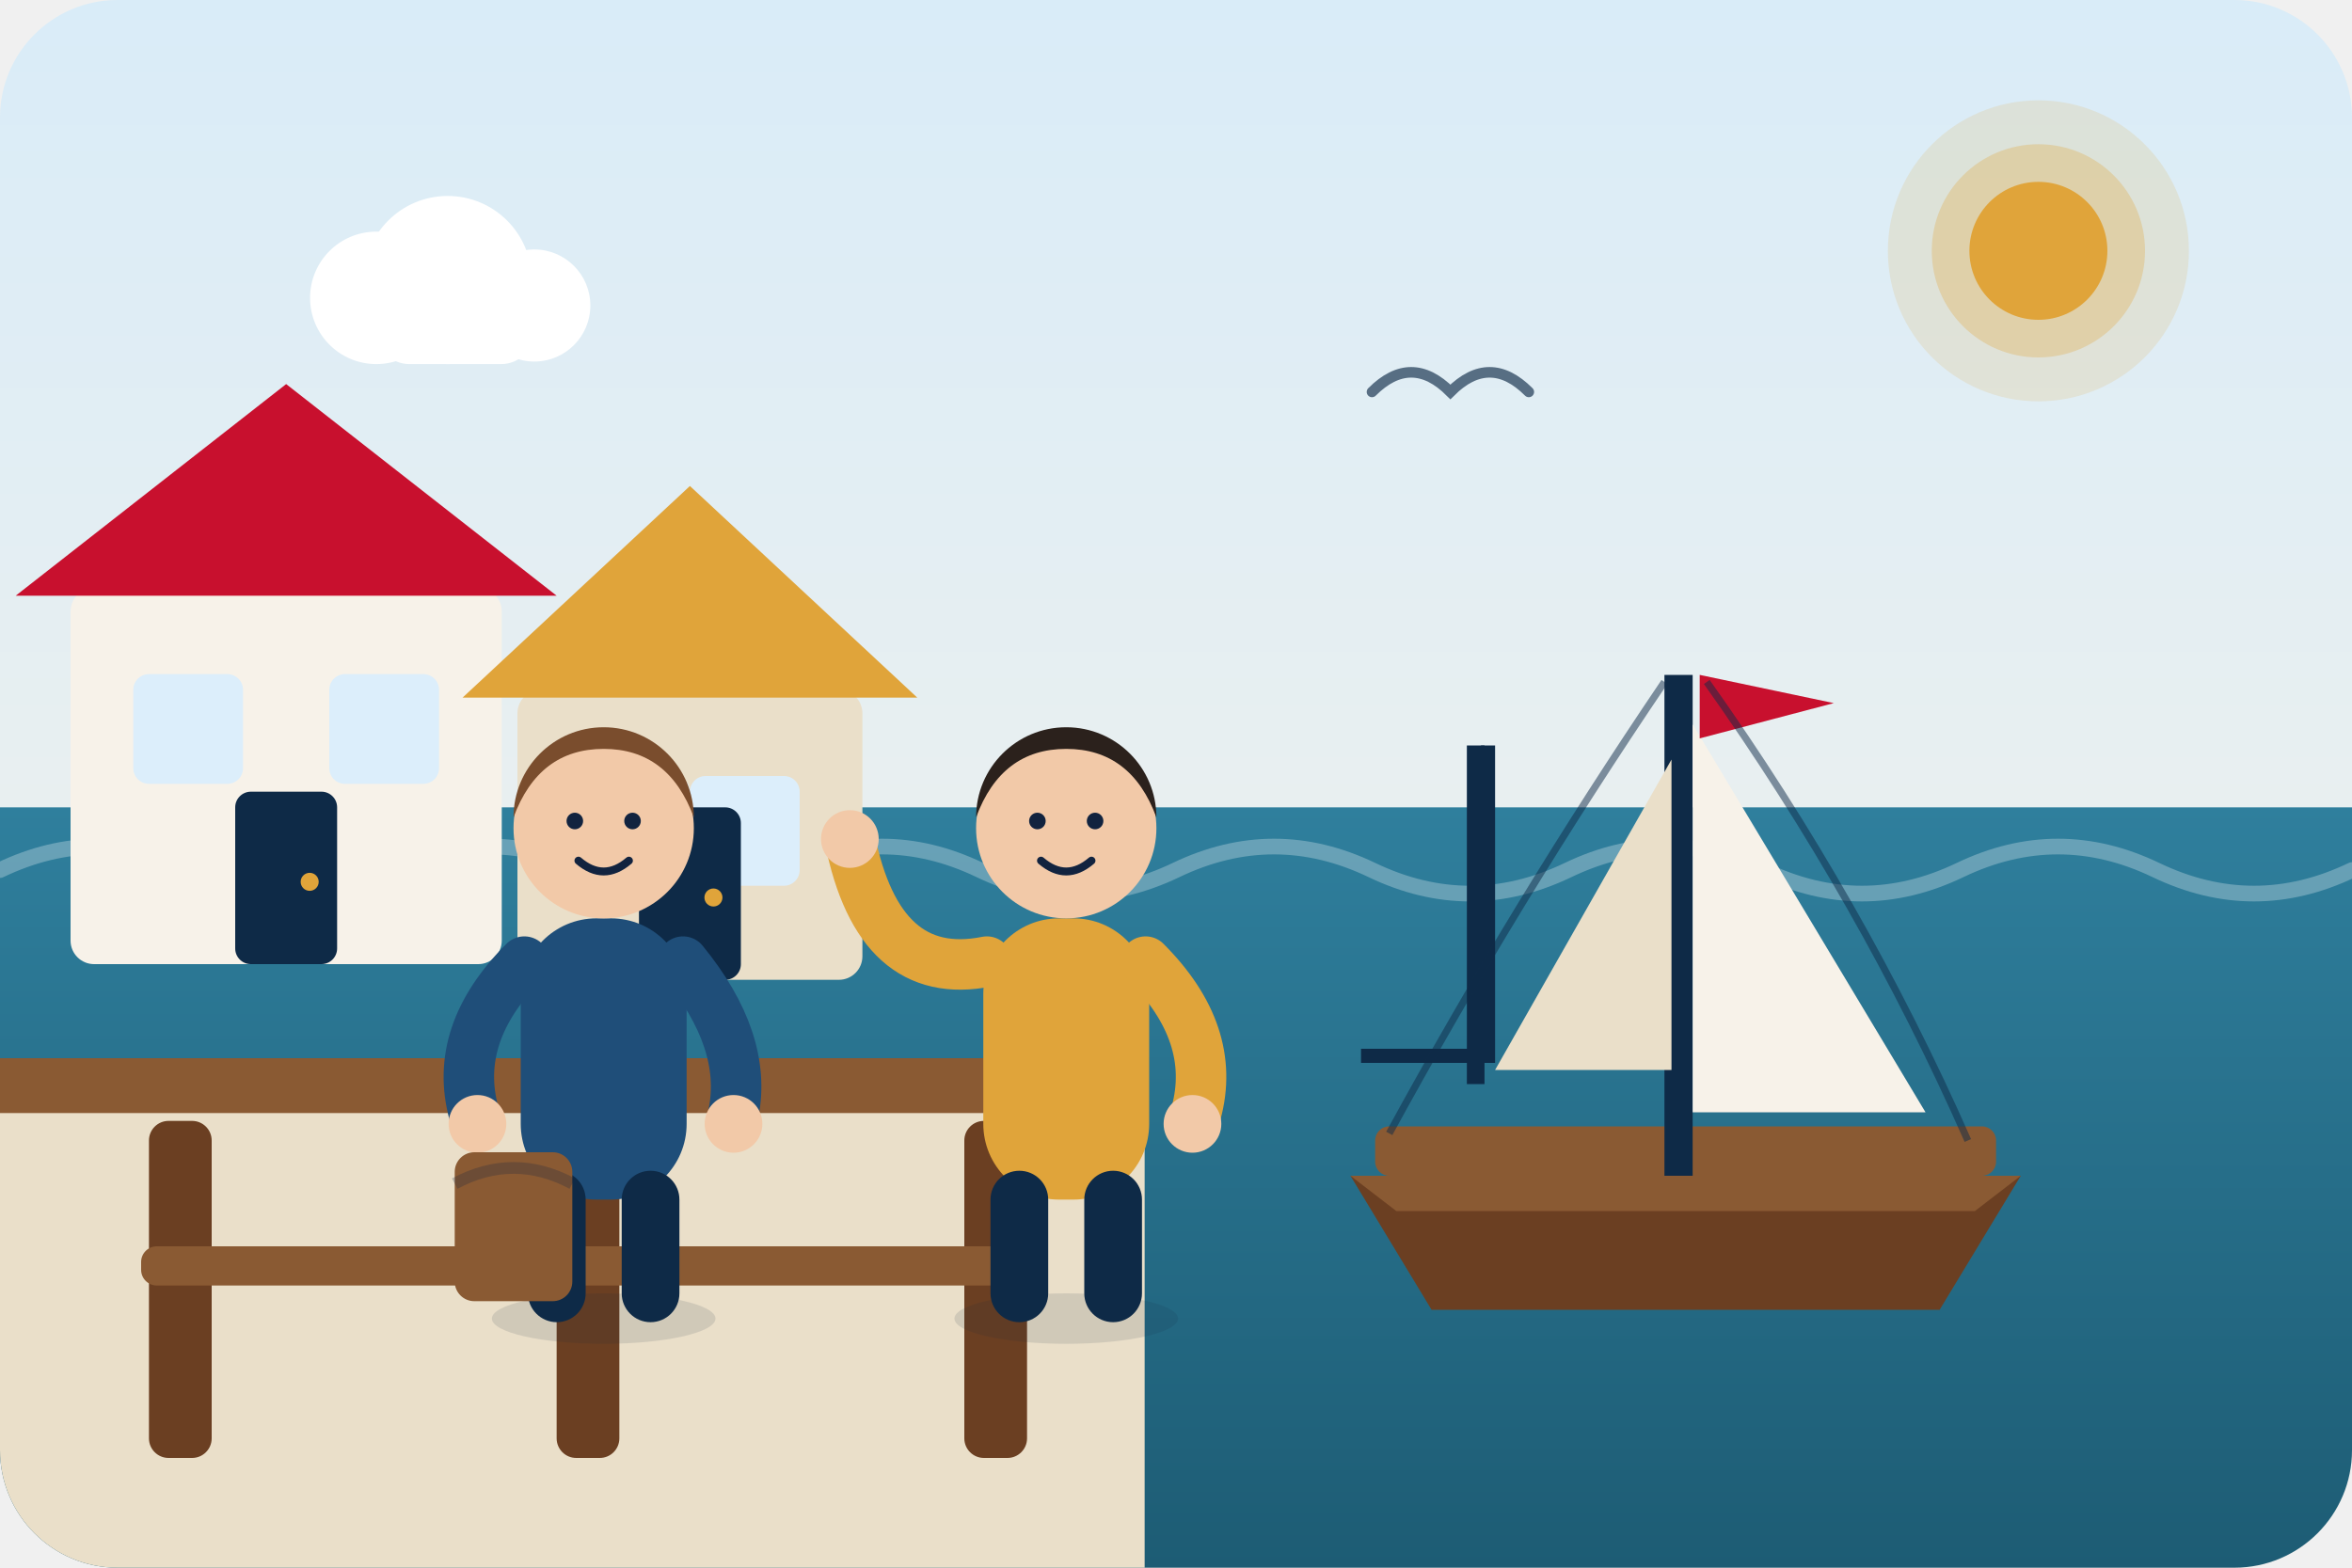
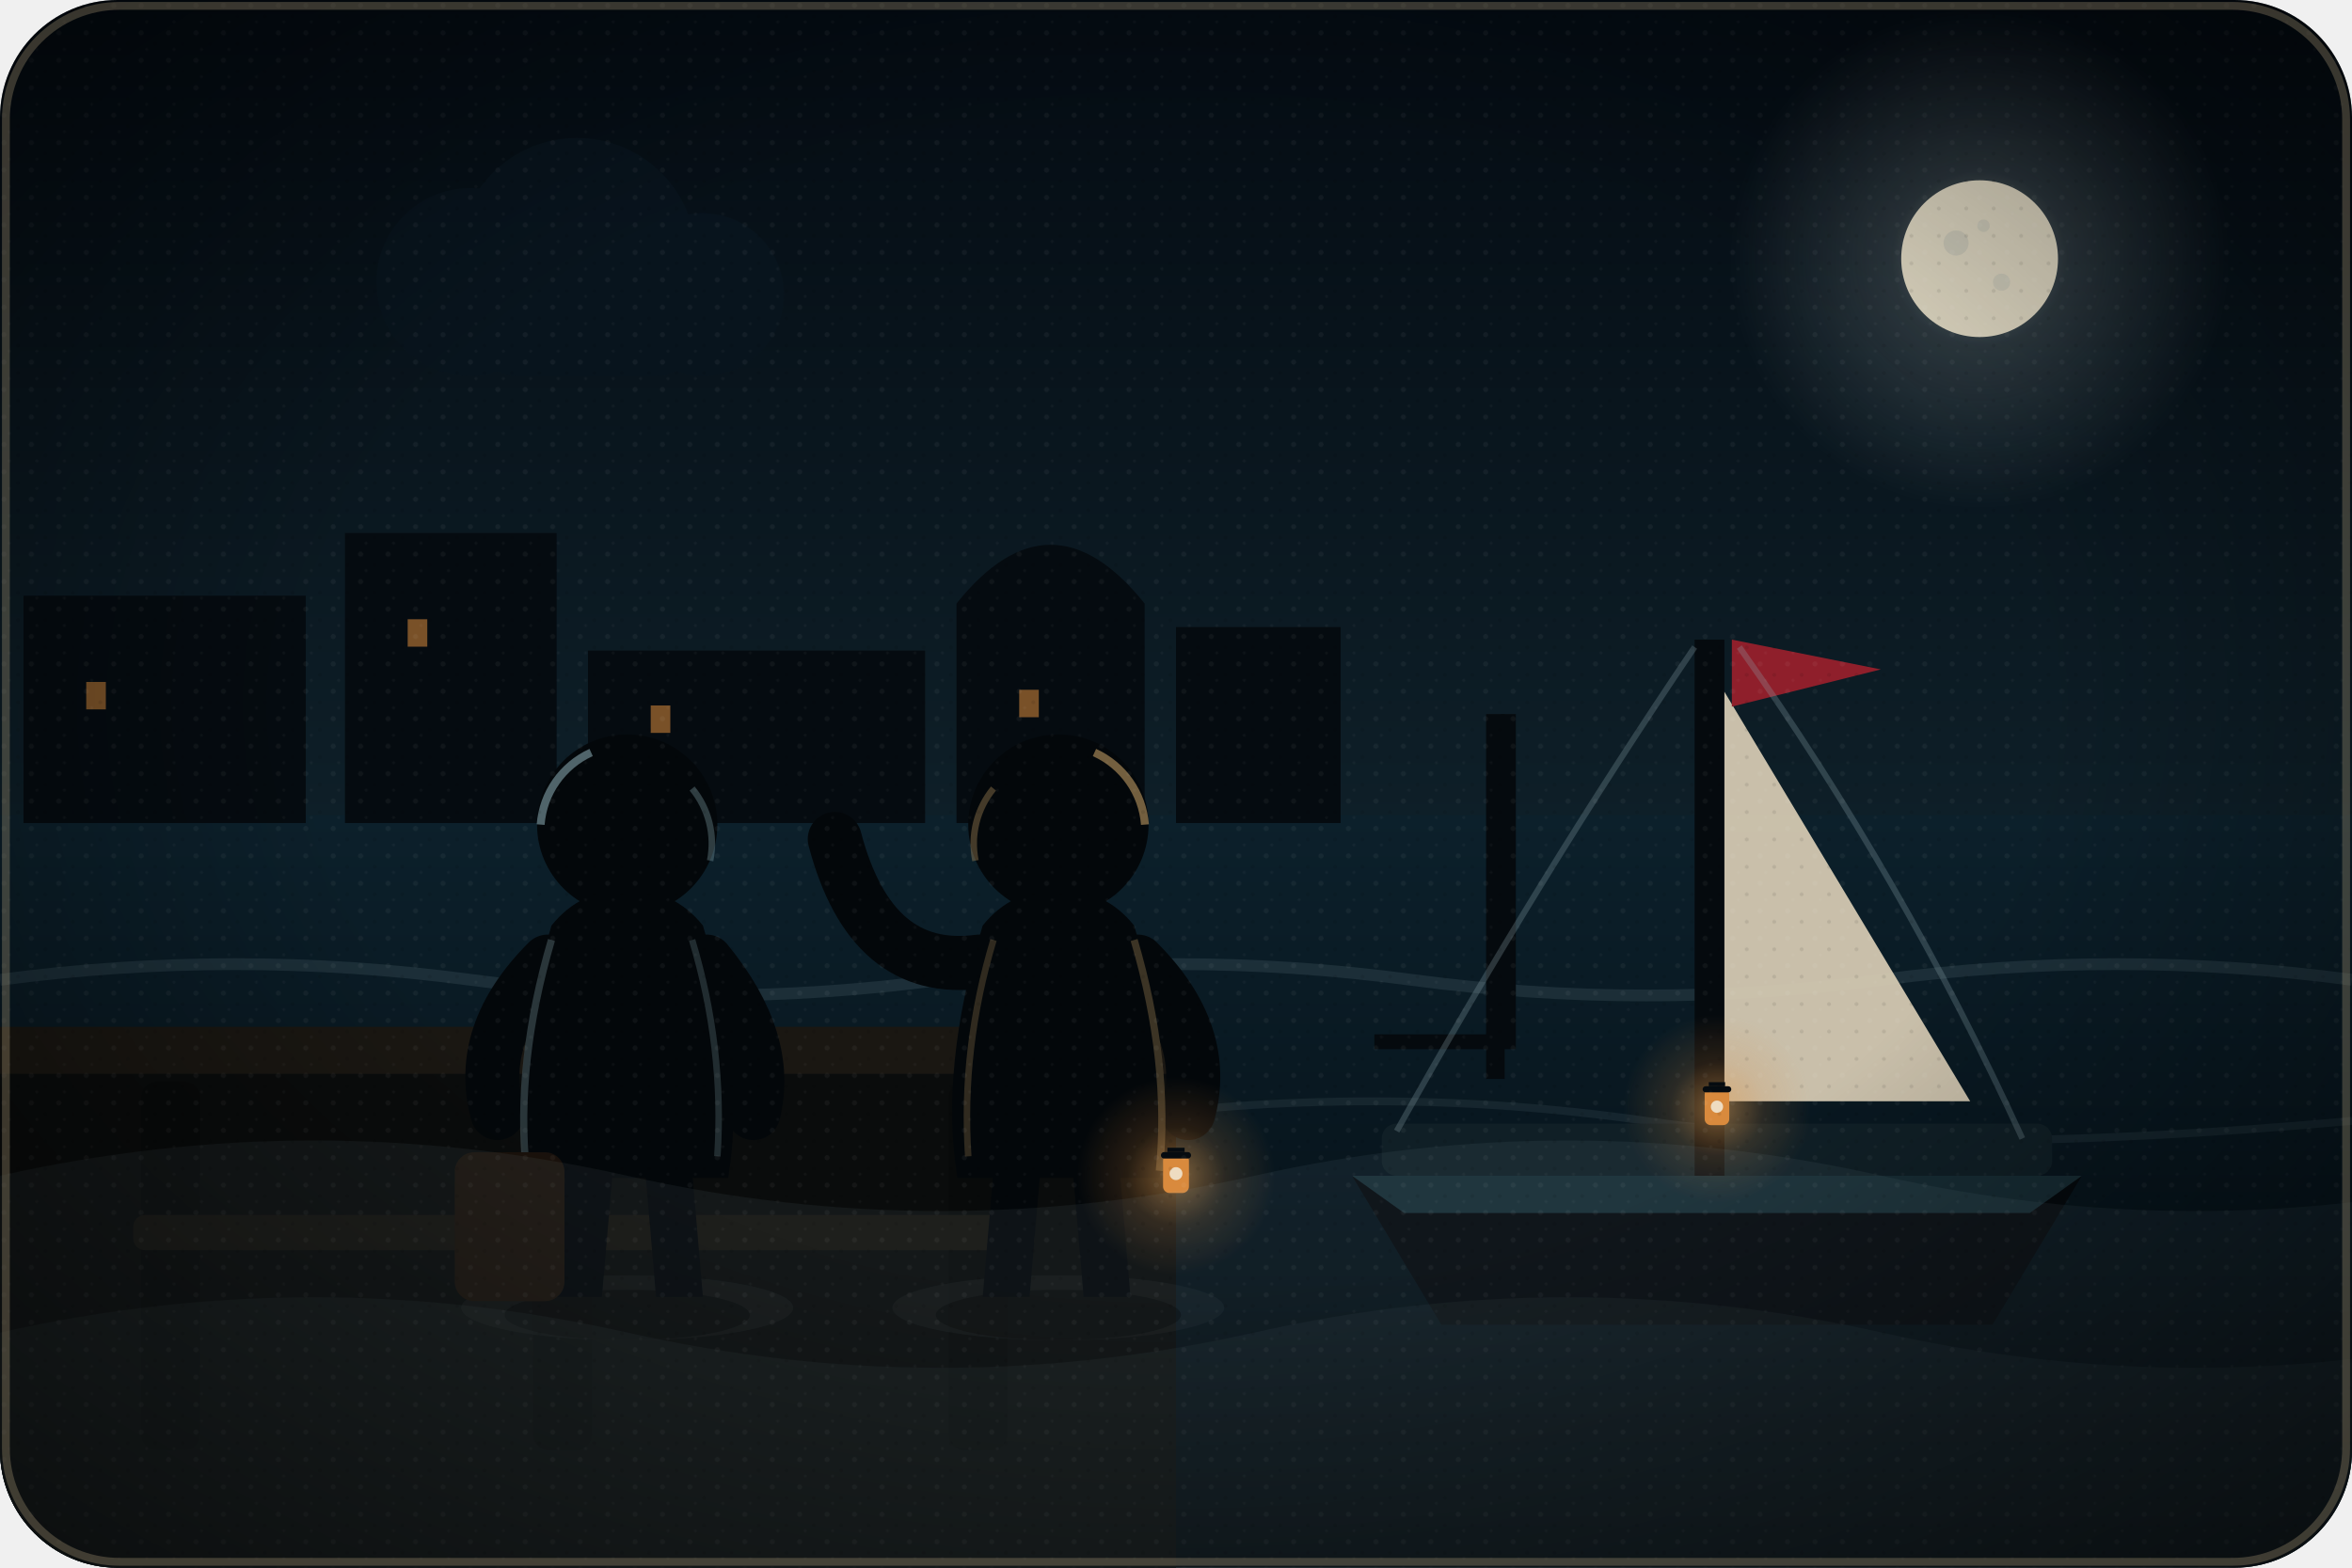
<svg xmlns="http://www.w3.org/2000/svg" viewBox="0 0 600 400" role="img" aria-labelledby="title">
  <defs>
    <linearGradient id="bg" x1="0" y1="0" x2="0" y2="1">
-       <stop offset="0" stop-color="#d9ecf8" />
-       <stop offset="1" stop-color="#f7f2e9" />
+       <stop offset="0" stop-color="#040b12" />
+       <stop offset="1" stop-color="#17313c" />
    </linearGradient>
    <linearGradient id="sea" x1="0" y1="0" x2="0" y2="1">
-       <stop offset="0" stop-color="#2f7f9d" />
-       <stop offset="1" stop-color="#1d5c74" />
+       <stop offset="0" stop-color="#0c202b" />
+       <stop offset="1" stop-color="#030a0f" />
    </linearGradient>
+     <radialGradient id="moonGlow">
+       <stop offset="0" stop-color="#f2ead8" stop-opacity=".55" />
+       <stop offset=".35" stop-color="#c9d8d9" stop-opacity=".18" />
+       <stop offset="1" stop-color="#c9d8d9" stop-opacity="0" />
+     </radialGradient>
+     <radialGradient id="warm">
+       <stop offset="0" stop-color="#e0a45a" stop-opacity=".55" />
+       <stop offset=".5" stop-color="#d98a3d" stop-opacity=".16" />
+       <stop offset="1" stop-color="#d98a3d" stop-opacity="0" />
+     </radialGradient>
+     <radialGradient id="vig" cx=".5" cy=".45" r=".76">
+       <stop offset=".48" stop-color="#000" stop-opacity="0" />
+       <stop offset="1" stop-color="#000" stop-opacity=".62" />
+     </radialGradient>
+     <pattern id="grain" width="7" height="7" patternUnits="userSpaceOnUse">
+       <circle cx="1" cy="1.4" r=".65" fill="#ffffff" opacity=".055" />
+       <circle cx="4.6" cy="4.2" r=".5" fill="#000000" opacity=".1" />
+       <circle cx="2.4" cy="5.6" r=".4" fill="#ffffff" opacity=".04" />
+     </pattern>
    <clipPath id="round">
      <rect width="600" height="400" rx="30" />
    </clipPath>
  </defs>
  <g clip-path="url(#round)">
    <rect width="600" height="400" fill="url(#bg)" />
-     <g transform="translate(520 64) scale(0.8)">
-       <circle r="48" fill="#e0a43a" opacity=".16" />
-       <circle r="34" fill="#e0a43a" opacity=".3" />
-       <circle r="22" fill="#e0a43a" />
+     <circle cx="505" cy="66" r="64" fill="url(#moonGlow)" />
+     <circle cx="505" cy="66" r="20" fill="#d9d2bd" />
+     <circle cx="499" cy="62" r="3.2" fill="#a9ada5" opacity=".35" />
+     <circle cx="510.6" cy="72" r="2.2" fill="#a9ada5" opacity=".3" />
+     <circle cx="506" cy="57.6" r="1.6" fill="#a9ada5" opacity=".3" />
+     <g transform="translate(120 72) scale(0.8)" fill="#08141d" opacity="0.85">
+       <circle cx="0" cy="0" r="30" />
+       <circle cx="34" cy="-8" r="38" />
+       <circle cx="74" cy="4" r="26" />
+       <rect x="0" y="0" width="74" height="30" rx="15" />
    </g>
-     <g transform="translate(96 76) scale(0.65)" fill="#ffffff">
-       <circle cx="0" cy="0" r="26" />
-       <circle cx="28" cy="-7" r="33" />
-       <circle cx="62" cy="3" r="22" />
-       <rect x="0" y="0" width="62" height="26" rx="13" />
+     <rect x="0" y="208" width="600" height="192" fill="url(#sea)" />
+     <path d="M0 250 q60 -8 120 0 t120 0 t120 0 t120 0 t120 0" fill="none" stroke="#8ba6ad" stroke-width="3" opacity=".14" />
+     <path d="M0 286 q70 -10 140 0 t140 0 t140 0 t180 0" fill="none" stroke="#8ba6ad" stroke-width="2" opacity=".1" />
+     <g fill="#050b10">
+       <rect x="6" y="152" width="72" height="58" />
+       <rect x="88" y="136" width="54" height="74" />
+       <rect x="150" y="166" width="86" height="44" />
+       <path d="M244 154 q24 -30 48 0 v56 h-48 Z" />
+       <rect x="300" y="160" width="42" height="50" />
    </g>
-     <rect x="0" y="206" width="600" height="194" fill="url(#sea)" />
-     <path d="M0 222 q25 -12 50 0 t50 0 t50 0 t50 0 t50 0 t50 0 t50 0 t50 0 t50 0 t50 0 t50 0 t50 0" fill="none" stroke="#ffffff" stroke-width="4" stroke-linecap="round" opacity="0.28" />
-     <rect x="0" y="278" width="292" height="122" fill="#eadfc9" />
-     <rect x="0" y="270" width="292" height="14" fill="#8a5a33" />
-     <rect x="38" y="286" width="16" height="86" rx="5" fill="#6b3f22" />
-     <rect x="142" y="286" width="16" height="86" rx="5" fill="#6b3f22" />
-     <rect x="246" y="286" width="16" height="86" rx="5" fill="#6b3f22" />
-     <rect x="36" y="318" width="226" height="10" rx="4" fill="#8a5a33" />
-     <g>
-       <rect x="18" y="150" width="110" height="96" rx="6" fill="#f7f2e9" />
-       <path d="M4 152 L73 98 L142 152 Z" fill="#c8102e" />
-       <rect x="34" y="172" width="28" height="28" rx="4" fill="#dceefb" />
-       <rect x="84" y="172" width="28" height="28" rx="4" fill="#dceefb" />
-       <rect x="60" y="202" width="26" height="44" rx="4" fill="#0e2a47" />
-       <circle cx="79" cy="225" r="2.3" fill="#e0a43a" />
+     <g fill="#d98a3d" opacity=".55">
+       <rect x="22" y="174" width="5" height="7" />
+       <rect x="104" y="158" width="5" height="7" />
+       <rect x="166" y="180" width="5" height="7" />
+       <rect x="260" y="176" width="5" height="7" />
    </g>
-     <g>
-       <rect x="132" y="176" width="88" height="74" rx="6" fill="#eadfc9" />
-       <path d="M118 178 L176 124 L234 178 Z" fill="#e0a43a" />
-       <rect x="148" y="198" width="28" height="28" rx="4" fill="#dceefb" />
-       <rect x="176" y="198" width="28" height="28" rx="4" fill="#dceefb" />
-       <rect x="163" y="206" width="26" height="44" rx="4" fill="#0e2a47" />
-       <circle cx="182" cy="229" r="2.3" fill="#e0a43a" />
+     <rect x="0" y="270" width="300" height="130" fill="#0a0c0c" />
+     <rect x="0" y="262" width="300" height="12" fill="#1a1712" />
+     <rect x="36" y="276" width="15" height="94" rx="4" fill="#080a0a" />
+     <rect x="136" y="276" width="15" height="94" rx="4" fill="#080a0a" />
+     <rect x="242" y="276" width="15" height="94" rx="4" fill="#080a0a" />
+     <rect x="34" y="310" width="230" height="9" rx="3" fill="#15130f" />
+     <g transform="translate(438 300) scale(0.95) rotate(0)">
+       <path d="M-98 0 L98 0 L74 40 L-74 40 Z" fill="#050a0e" />
+       <path d="M-98 0 L98 0 L84 10 L-84 10 Z" fill="#172c34" />
+       <rect x="-90" y="-14" width="180" height="14" rx="4" fill="#101f26" />
+       <rect x="-6" y="-144" width="8" height="144" fill="#050a0e" />
+       <rect x="-62" y="-124" width="5" height="98" fill="#050a0e" />
+       <path d="M2 -130 L2 -20 L68 -20 Z" fill="#d9cdb5" opacity=".92" />
+       <path d="M-56 -124 L-56 -36 L-92 -36" fill="none" stroke="#050a0e" stroke-width="4" />
+       <path d="M4 -144 L44 -136 L4 -126 Z" fill="#8f1f2b" />
+       <path d="M6 -142 Q50 -80 82 -10" fill="none" stroke="#8ba6ad" stroke-width="1.6" opacity=".28" />
+       <path d="M-6 -142 Q-48 -80 -86 -12" fill="none" stroke="#8ba6ad" stroke-width="1.6" opacity=".28" />
+       <g transform="translate(0 -18) scale(0.55)">
+         <circle r="46" fill="url(#warm)" />
+         <path d="M-4 -12 h8" stroke="#050b10" stroke-width="2" />
+         <rect x="-6" y="-10" width="12" height="18" rx="3" fill="#d98a3d" />
+         <rect x="-7" y="-11" width="14" height="3" rx="1.5" fill="#050b10" />
+         <circle cx="0" cy="-1" r="3" fill="#f2ead8" opacity=".85" />
+       </g>
    </g>
-     <g transform="translate(430 300) scale(0.9) rotate(0)">
-       <path d="M-95 0 L95 0 L72 38 L-72 38 Z" fill="#6b3f22" />
-       <path d="M-95 0 L95 0 L82 10 L-82 10 Z" fill="#8a5a33" />
-       <rect x="-88" y="-14" width="176" height="14" rx="4" fill="#8a5a33" />
-       <rect x="-6" y="-142" width="8" height="142" fill="#0e2a47" />
-       <rect x="-62" y="-122" width="5" height="96" fill="#0e2a47" />
-       <path d="M2 -128 L2 -18 L68 -18 Z" fill="#f7f2e9" />
-       <path d="M-4 -118 L-4 -30 L-54 -30 Z" fill="#eadfc9" />
-       <path d="M-56 -122 L-56 -34 L-92 -34" fill="none" stroke="#0e2a47" stroke-width="4" />
-       <path d="M4 -142 L42 -134 L4 -124 Z" fill="#c8102e" />
-       <path d="M6 -140 Q50 -78 80 -10" fill="none" stroke="#0e2a47" stroke-width="2" opacity=".5" />
-       <path d="M-6 -140 Q-48 -78 -84 -12" fill="none" stroke="#0e2a47" stroke-width="2" opacity=".5" />
+     <g transform="translate(160 330) scale(0.92 0.92)">
+       <ellipse cx="0" cy="4" rx="46" ry="9" fill="#8ba6ad" opacity=".055" />
+       <ellipse cx="0" cy="6" rx="34" ry="7" fill="#000" opacity=".4" />
+       <path d="M-21 -102 q-12 40 -7 70 h56 q5 -30 -7 -70 q-8 -10 -21 -10 q-13 0 -21 10 Z" fill="#03070a" />
+       <path d="M-17 -34 l-3 35 h13 l3 -35 Z" fill="#03070a" />
+       <path d="M5 -34 l3 35 h13 l-3 -35 Z" fill="#03070a" />
+       <path d="M-22 -92 q-20 20 -14 42" fill="none" stroke="#03070a" stroke-width="15" stroke-linecap="round" />
+       <path d="M22 -92 q18 22 13 42" fill="none" stroke="#03070a" stroke-width="15" stroke-linecap="round" />
+       <circle cx="0" cy="-130" r="25" fill="#03070a" />
+       <path d="M-24 -130 A24 24 0 0 1 -10 -150" fill="none" stroke="#8fb0b8" stroke-width="2.2" opacity=".55" />
+       <path d="M18 -140 A24 24 0 0 1 23 -120" fill="none" stroke="#8fb0b8" stroke-width="1.8" opacity=".32" />
+       <path d="M-21 -98 q-10 34 -7 64" fill="none" stroke="#8fb0b8" stroke-width="2" opacity=".28" />
+       <path d="M18 -98 q9 30 7 60" fill="none" stroke="#8fb0b8" stroke-width="1.8" opacity=".22" />
    </g>
-     <g transform="translate(154 330) scale(0.92 0.92)">
-       <ellipse cx="0" cy="7" rx="31" ry="7" fill="#12233f" opacity=".12" />
-       <rect x="-23" y="-104" width="46" height="78" rx="21" fill="#1f4e79" />
-       <rect x="-21" y="-34" width="16" height="42" rx="8" fill="#0e2a47" />
-       <rect x="5" y="-34" width="16" height="42" rx="8" fill="#0e2a47" />
-       <path d="M-22 -92 q-20 20 -14 42" fill="none" stroke="#1f4e79" stroke-width="14" stroke-linecap="round" />
-       <circle cx="-35" cy="-47" r="8" fill="#f2c9a8" />
-       <path d="M22 -92 q18 22 14 42" fill="none" stroke="#1f4e79" stroke-width="14" stroke-linecap="round" />
-       <circle cx="36" cy="-47" r="8" fill="#f2c9a8" />
-       <circle cx="0" cy="-129" r="25" fill="#f2c9a8" />
-       <path d="M-25 -132 a25 25 0 0 1 50 0 q-7 -19 -25 -19 q-18 0 -25 19" fill="#7a4d2d" />
-       <circle cx="-8" cy="-131" r="2.3" fill="#12233f" />
-       <circle cx="8" cy="-131" r="2.3" fill="#12233f" />
-       <path d="M-7 -120 q7 6 14 0" fill="none" stroke="#12233f" stroke-width="2.2" stroke-linecap="round" />
+     <g transform="translate(270 330) scale(-0.92 0.92)">
+       <ellipse cx="0" cy="4" rx="46" ry="9" fill="#8ba6ad" opacity=".055" />
+       <ellipse cx="0" cy="6" rx="34" ry="7" fill="#000" opacity=".4" />
+       <path d="M-21 -102 q-12 40 -7 70 h56 q5 -30 -7 -70 q-8 -10 -21 -10 q-13 0 -21 10 Z" fill="#03070a" />
+       <path d="M-17 -34 l-3 35 h13 l3 -35 Z" fill="#03070a" />
+       <path d="M5 -34 l3 35 h13 l-3 -35 Z" fill="#03070a" />
+       <path d="M-22 -92 q-20 20 -14 42" fill="none" stroke="#03070a" stroke-width="15" stroke-linecap="round" />
+       <path d="M22 -92 q30 4 40 -34" fill="none" stroke="#03070a" stroke-width="15" stroke-linecap="round" />
+       <circle cx="0" cy="-130" r="25" fill="#03070a" />
+       <path d="M-24 -130 A24 24 0 0 1 -10 -150" fill="none" stroke="#d0a86a" stroke-width="2.2" opacity=".55" />
+       <path d="M18 -140 A24 24 0 0 1 23 -120" fill="none" stroke="#d0a86a" stroke-width="1.8" opacity=".32" />
+       <path d="M-21 -98 q-10 34 -7 64" fill="none" stroke="#d0a86a" stroke-width="2" opacity=".28" />
+       <path d="M18 -98 q9 30 7 60" fill="none" stroke="#d0a86a" stroke-width="1.8" opacity=".22" />
    </g>
-     <g transform="translate(272 330) scale(-0.92 0.92)">
-       <ellipse cx="0" cy="7" rx="31" ry="7" fill="#12233f" opacity=".12" />
-       <rect x="-23" y="-104" width="46" height="78" rx="21" fill="#e0a43a" />
-       <rect x="-21" y="-34" width="16" height="42" rx="8" fill="#0e2a47" />
-       <rect x="5" y="-34" width="16" height="42" rx="8" fill="#0e2a47" />
-       <path d="M-22 -92 q-20 20 -14 42" fill="none" stroke="#e0a43a" stroke-width="14" stroke-linecap="round" />
-       <circle cx="-35" cy="-47" r="8" fill="#f2c9a8" />
-       <path d="M22 -92 q30 6 38 -34" fill="none" stroke="#e0a43a" stroke-width="14" stroke-linecap="round" />
-       <circle cx="60" cy="-126" r="8" fill="#f2c9a8" />
-       <circle cx="0" cy="-129" r="25" fill="#f2c9a8" />
-       <path d="M-25 -132 a25 25 0 0 1 50 0 q-7 -19 -25 -19 q-18 0 -25 19" fill="#2b211c" />
-       <circle cx="-8" cy="-131" r="2.3" fill="#12233f" />
-       <circle cx="8" cy="-131" r="2.3" fill="#12233f" />
-       <path d="M-7 -120 q7 6 14 0" fill="none" stroke="#12233f" stroke-width="2.2" stroke-linecap="round" />
+     <g transform="translate(300 300) scale(0.55)">
+       <circle r="46" fill="url(#warm)" />
+       <path d="M-4 -12 h8" stroke="#050b10" stroke-width="2" />
+       <rect x="-6" y="-10" width="12" height="18" rx="3" fill="#d98a3d" />
+       <rect x="-7" y="-11" width="14" height="3" rx="1.5" fill="#050b10" />
+       <circle cx="0" cy="-1" r="3" fill="#f2ead8" opacity=".85" />
    </g>
-     <rect x="116" y="294" width="30" height="38" rx="5" fill="#8a5a33" />
-     <path d="M116 302 q15 -8 30 0" fill="none" stroke="#12233f" stroke-width="3" opacity=".25" />
-     <path d="M350 100 q10 -10 20 0 q10 -10 20 0" fill="none" stroke="#0e2a47" stroke-width="2.7" stroke-linecap="round" opacity=".65" />
+     <rect x="116" y="294" width="28" height="38" rx="5" fill="#1a120c" />
+     <path d="M0 300 q80 -18 160 0 t160 0 t160 0 t160 0 v100 H0 Z" fill="#8ba6ad" opacity="0.08" />
+     <path d="M0 340 q80 -18 160 0 t160 0 t160 0 t160 0 v60 H0 Z" fill="#8ba6ad" opacity="0.06" />
+     <rect width="600" height="400" fill="url(#grain)" opacity=".8" />
+     <rect width="600" height="400" fill="url(#vig)" />
+     <rect x="1.5" y="1.5" width="597" height="397" rx="29" fill="none" stroke="#c4b08a" stroke-opacity=".28" stroke-width="2" />
  </g>
</svg>
